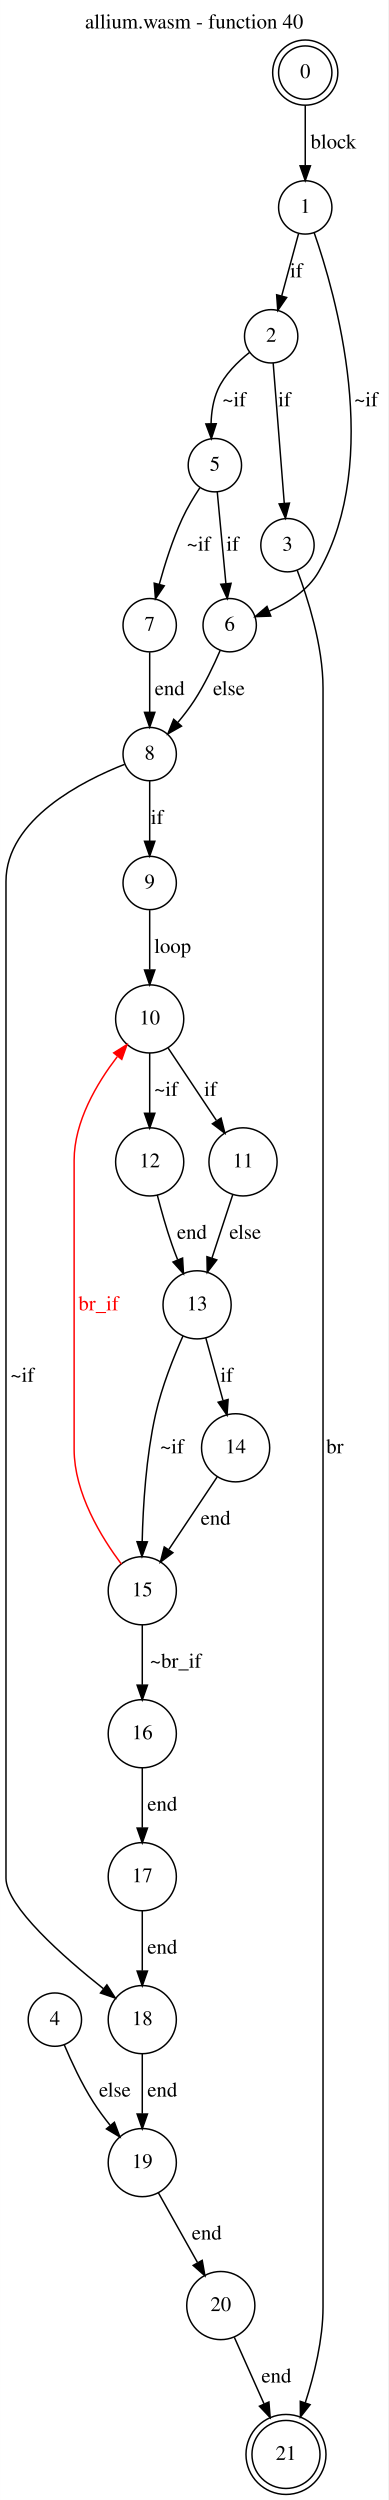
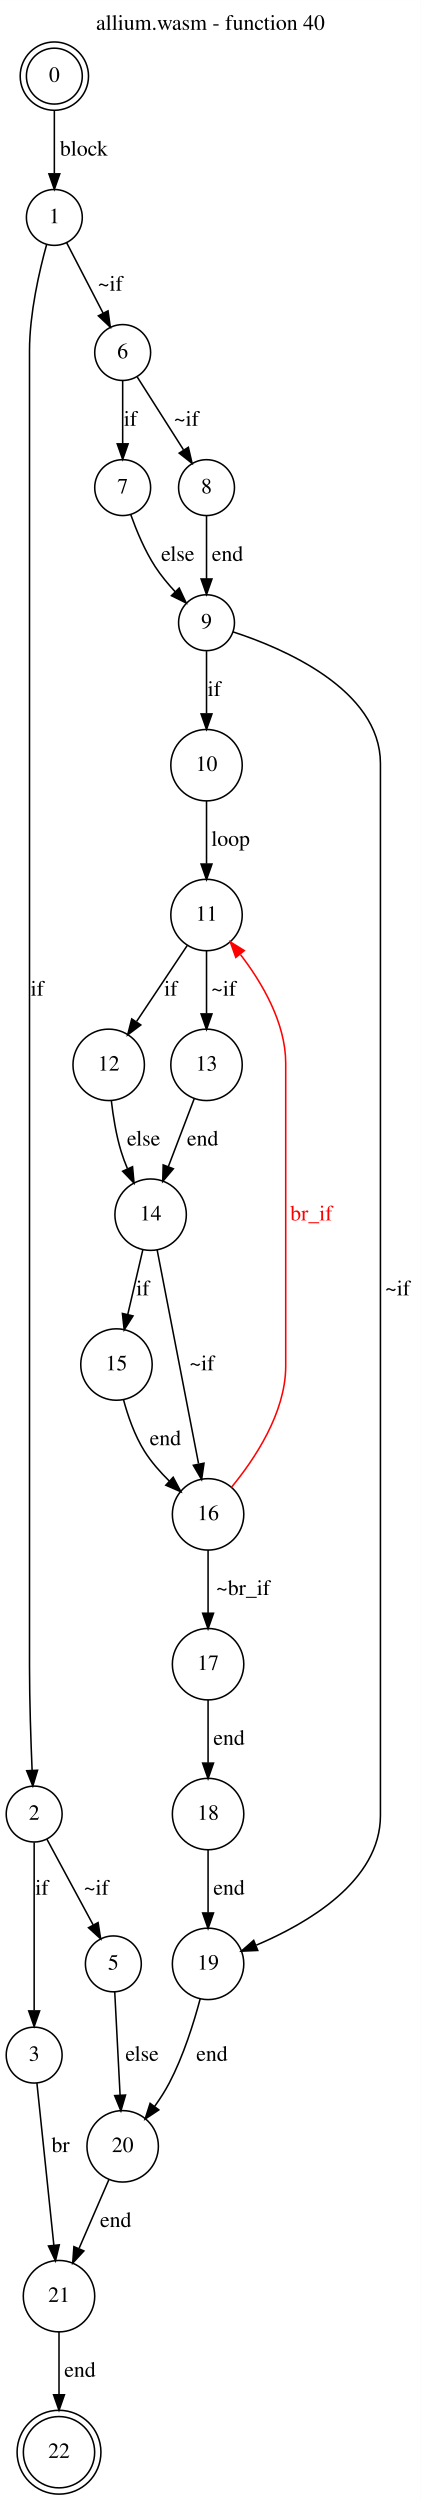
- <svg xmlns="http://www.w3.org/2000/svg" width="262pt" height="1687pt" viewBox="0.00 0.00 262.00 1687.46">
-   <g id="graph0" class="graph" transform="scale(1 1) rotate(0) translate(4 1683.46)">
-     <polygon fill="white" stroke="transparent" points="-4,4 -4,-1683.46 258,-1683.46 258,4 -4,4" />
-     <text text-anchor="middle" x="127" y="-1664.26" font-family="Times,serif" font-size="14.00">allium.wasm - function 40</text>
+ <svg xmlns="http://www.w3.org/2000/svg" width="271pt" height="1610pt" viewBox="0.00 0.00 271.00 1609.95">
+   <g id="graph0" class="graph" transform="scale(1 1) rotate(0) translate(4 1605.95)">
+     <polygon fill="white" stroke="transparent" points="-4,4 -4,-1605.95 267,-1605.95 267,4 -4,4" />
+     <text text-anchor="middle" x="131.5" y="-1586.75" font-family="Times,serif" font-size="14.00">allium.wasm - function 40</text>
    <g id="node1" class="node">
-       <ellipse fill="none" stroke="black" cx="202" cy="-1634.46" rx="18" ry="18" />
-       <ellipse fill="none" stroke="black" cx="202" cy="-1634.46" rx="22" ry="22" />
-       <text text-anchor="middle" x="202" y="-1630.76" font-family="Times,serif" font-size="14.00">0</text>
+       <ellipse fill="none" stroke="black" cx="31" cy="-1556.95" rx="18" ry="18" />
+       <ellipse fill="none" stroke="black" cx="31" cy="-1556.95" rx="22" ry="22" />
+       <text text-anchor="middle" x="31" y="-1553.25" font-family="Times,serif" font-size="14.00">0</text>
    </g>
    <g id="node3" class="node">
-       <ellipse fill="none" stroke="black" cx="202" cy="-1543.46" rx="18" ry="18" />
-       <text text-anchor="middle" x="202" y="-1539.76" font-family="Times,serif" font-size="14.00">1</text>
+       <ellipse fill="none" stroke="black" cx="31" cy="-1465.95" rx="18" ry="18" />
+       <text text-anchor="middle" x="31" y="-1462.25" font-family="Times,serif" font-size="14.00">1</text>
    </g>
    <g id="edge1" class="edge">
-       <path fill="none" stroke="black" d="M202,-1612.36C202,-1600.24 202,-1584.87 202,-1571.82" />
-       <polygon fill="black" stroke="black" points="205.5,-1571.52 202,-1561.52 198.5,-1571.52 205.5,-1571.52" />
-       <text text-anchor="middle" x="221" y="-1583.26" font-family="Times,serif" font-size="14.00">block</text>
+       <path fill="none" stroke="black" d="M31,-1534.86C31,-1522.73 31,-1507.36 31,-1494.31" />
+       <polygon fill="black" stroke="black" points="34.5,-1494.02 31,-1484.02 27.5,-1494.02 34.5,-1494.02" />
+       <text text-anchor="middle" x="50" y="-1505.75" font-family="Times,serif" font-size="14.00">block</text>
    </g>
    <g id="node2" class="node">
-       <ellipse fill="none" stroke="black" cx="189" cy="-26.75" rx="22.96" ry="22.96" />
-       <ellipse fill="none" stroke="black" cx="189" cy="-26.75" rx="27" ry="27" />
-       <text text-anchor="middle" x="189" y="-23.05" font-family="Times,serif" font-size="14.00">21</text>
+       <ellipse fill="none" stroke="black" cx="34" cy="-26.75" rx="22.96" ry="22.96" />
+       <ellipse fill="none" stroke="black" cx="34" cy="-26.75" rx="27" ry="27" />
+       <text text-anchor="middle" x="34" y="-23.05" font-family="Times,serif" font-size="14.00">22</text>
    </g>
    <g id="node4" class="node">
-       <ellipse fill="none" stroke="black" cx="179" cy="-1456.46" rx="18" ry="18" />
-       <text text-anchor="middle" x="179" y="-1452.76" font-family="Times,serif" font-size="14.00">2</text>
+       <ellipse fill="none" stroke="black" cx="18" cy="-437.73" rx="18" ry="18" />
+       <text text-anchor="middle" x="18" y="-434.03" font-family="Times,serif" font-size="14.00">2</text>
    </g>
    <g id="edge2" class="edge">
-       <path fill="none" stroke="black" d="M197.46,-1525.66C194.22,-1513.71 189.81,-1497.41 186.11,-1483.75" />
-       <polygon fill="black" stroke="black" points="189.45,-1482.66 183.46,-1473.92 182.69,-1484.49 189.45,-1482.66" />
-       <text text-anchor="middle" x="196" y="-1496.26" font-family="Times,serif" font-size="14.00">if</text>
+       <path fill="none" stroke="black" d="M26.03,-1448.51C21.33,-1431.51 15,-1404.13 15,-1379.95 15,-1379.95 15,-1379.95 15,-533.23 15,-510.59 15.87,-484.91 16.67,-466.05" />
+       <polygon fill="black" stroke="black" points="20.18,-465.94 17.13,-455.8 13.19,-465.63 20.18,-465.94" />
+       <text text-anchor="middle" x="20" y="-964.76" font-family="Times,serif" font-size="14.00">if</text>
    </g>
    <g id="node5" class="node">
-       <ellipse fill="none" stroke="black" cx="151" cy="-1261.46" rx="18" ry="18" />
-       <text text-anchor="middle" x="151" y="-1257.76" font-family="Times,serif" font-size="14.00">6</text>
+       <ellipse fill="none" stroke="black" cx="75" cy="-1378.95" rx="18" ry="18" />
+       <text text-anchor="middle" x="75" y="-1375.25" font-family="Times,serif" font-size="14.00">6</text>
    </g>
    <g id="edge3" class="edge">
-       <path fill="none" stroke="black" d="M208,-1526.47C222.39,-1485.25 254.56,-1373.3 211,-1297.46 203.8,-1284.91 190.17,-1276.44 177.73,-1270.98" />
-       <polygon fill="black" stroke="black" points="178.73,-1267.61 168.14,-1267.22 176.17,-1274.13 178.73,-1267.61" />
-       <text text-anchor="middle" x="243" y="-1409.26" font-family="Times,serif" font-size="14.00">~if</text>
+       <path fill="none" stroke="black" d="M38.87,-1449.76C45.4,-1437.14 54.8,-1418.96 62.39,-1404.32" />
+       <polygon fill="black" stroke="black" points="65.56,-1405.79 67.05,-1395.3 59.35,-1402.57 65.56,-1405.79" />
+       <text text-anchor="middle" x="67" y="-1418.75" font-family="Times,serif" font-size="14.00">~if</text>
    </g>
    <g id="node6" class="node">
-       <ellipse fill="none" stroke="black" cx="190" cy="-1315.46" rx="18" ry="18" />
-       <text text-anchor="middle" x="190" y="-1311.76" font-family="Times,serif" font-size="14.00">3</text>
+       <ellipse fill="none" stroke="black" cx="18" cy="-282.49" rx="18" ry="18" />
+       <text text-anchor="middle" x="18" y="-278.79" font-family="Times,serif" font-size="14.00">3</text>
    </g>
    <g id="edge4" class="edge">
-       <path fill="none" stroke="black" d="M180.35,-1438.41C182.22,-1414.76 185.63,-1371.72 187.85,-1343.61" />
-       <polygon fill="black" stroke="black" points="191.34,-1343.88 188.64,-1333.64 184.36,-1343.33 191.34,-1343.88" />
-       <text text-anchor="middle" x="188" y="-1409.26" font-family="Times,serif" font-size="14.00">if</text>
+       <path fill="none" stroke="black" d="M18,-419.45C18,-393.12 18,-342.71 18,-311.22" />
+       <polygon fill="black" stroke="black" points="21.5,-310.94 18,-300.94 14.5,-310.94 21.5,-310.94" />
+       <text text-anchor="middle" x="23" y="-385.78" font-family="Times,serif" font-size="14.00">if</text>
    </g>
    <g id="node7" class="node">
-       <ellipse fill="none" stroke="black" cx="141" cy="-1369.46" rx="18" ry="18" />
-       <text text-anchor="middle" x="141" y="-1365.76" font-family="Times,serif" font-size="14.00">5</text>
+       <ellipse fill="none" stroke="black" cx="69" cy="-341.24" rx="18" ry="18" />
+       <text text-anchor="middle" x="69" y="-337.54" font-family="Times,serif" font-size="14.00">5</text>
    </g>
    <g id="edge5" class="edge">
-       <path fill="none" stroke="black" d="M164.41,-1445.6C156.55,-1439.39 147.55,-1430.64 143,-1420.46 139.84,-1413.37 138.64,-1405.13 138.42,-1397.42" />
-       <polygon fill="black" stroke="black" points="141.92,-1397.45 138.63,-1387.37 134.92,-1397.3 141.92,-1397.45" />
-       <text text-anchor="middle" x="154" y="-1409.26" font-family="Times,serif" font-size="14.00">~if</text>
+       <path fill="none" stroke="black" d="M26.19,-421.55C34.22,-406.67 46.59,-383.76 55.97,-366.38" />
+       <polygon fill="black" stroke="black" points="59.16,-367.84 60.83,-357.38 53,-364.52 59.16,-367.84" />
+       <text text-anchor="middle" x="58" y="-385.78" font-family="Times,serif" font-size="14.00">~if</text>
+     </g>
+     <g id="node10" class="node">
+       <ellipse fill="none" stroke="black" cx="75" cy="-1291.95" rx="18" ry="18" />
+       <text text-anchor="middle" x="75" y="-1288.25" font-family="Times,serif" font-size="14.00">7</text>
+     </g>
+     <g id="edge8" class="edge">
+       <path fill="none" stroke="black" d="M75,-1360.75C75,-1349.11 75,-1333.5 75,-1320.19" />
+       <polygon fill="black" stroke="black" points="78.5,-1320.13 75,-1310.13 71.5,-1320.13 78.5,-1320.13" />
+       <text text-anchor="middle" x="80" y="-1331.75" font-family="Times,serif" font-size="14.00">if</text>
    </g>
    <g id="node11" class="node">
-       <ellipse fill="none" stroke="black" cx="97" cy="-1174.46" rx="18" ry="18" />
-       <text text-anchor="middle" x="97" y="-1170.76" font-family="Times,serif" font-size="14.00">8</text>
+       <ellipse fill="none" stroke="black" cx="129" cy="-1291.95" rx="18" ry="18" />
+       <text text-anchor="middle" x="129" y="-1288.25" font-family="Times,serif" font-size="14.00">8</text>
+     </g>
+     <g id="edge9" class="edge">
+       <path fill="none" stroke="black" d="M84.41,-1363.15C92.61,-1350.23 104.66,-1331.26 114.17,-1316.3" />
+       <polygon fill="black" stroke="black" points="117.29,-1317.91 119.7,-1307.59 111.39,-1314.15 117.29,-1317.91" />
+       <text text-anchor="middle" x="116" y="-1331.75" font-family="Times,serif" font-size="14.00">~if</text>
+     </g>
+     <g id="node8" class="node">
+       <ellipse fill="none" stroke="black" cx="34" cy="-127.24" rx="23" ry="23" />
+       <text text-anchor="middle" x="34" y="-123.54" font-family="Times,serif" font-size="14.00">21</text>
+     </g>
+     <g id="edge6" class="edge">
+       <path fill="none" stroke="black" d="M19.77,-264.5C22.4,-239.37 27.36,-191.83 30.68,-160.08" />
+       <polygon fill="black" stroke="black" points="34.17,-160.29 31.73,-149.98 27.21,-159.56 34.17,-160.29" />
+       <text text-anchor="middle" x="35" y="-220.04" font-family="Times,serif" font-size="14.00">br</text>
+     </g>
+     <g id="node9" class="node">
+       <ellipse fill="none" stroke="black" cx="75" cy="-223.74" rx="23" ry="23" />
+       <text text-anchor="middle" x="75" y="-220.04" font-family="Times,serif" font-size="14.00">20</text>
+     </g>
+     <g id="edge7" class="edge">
+       <path fill="none" stroke="black" d="M69.89,-323.19C70.79,-305.72 72.23,-278.14 73.34,-256.6" />
+       <polygon fill="black" stroke="black" points="76.84,-256.76 73.86,-246.59 69.85,-256.4 76.84,-256.76" />
+       <text text-anchor="middle" x="87.5" y="-278.79" font-family="Times,serif" font-size="14.00">else</text>
+     </g>
+     <g id="edge28" class="edge">
+       <path fill="none" stroke="black" d="M34,-104.38C34,-92.46 34,-77.4 34,-63.79" />
+       <polygon fill="black" stroke="black" points="37.5,-63.74 34,-53.74 30.5,-63.74 37.5,-63.74" />
+       <text text-anchor="middle" x="47.5" y="-75.3" font-family="Times,serif" font-size="14.00">end</text>
+     </g>
+     <g id="edge27" class="edge">
+       <path fill="none" stroke="black" d="M66.3,-202.7C60.69,-189.76 53.28,-172.69 46.98,-158.15" />
+       <polygon fill="black" stroke="black" points="50.02,-156.36 42.82,-148.58 43.59,-159.15 50.02,-156.36" />
+       <text text-anchor="middle" x="70.5" y="-171.79" font-family="Times,serif" font-size="14.00">end</text>
+     </g>
+     <g id="node12" class="node">
+       <ellipse fill="none" stroke="black" cx="129" cy="-1204.95" rx="18" ry="18" />
+       <text text-anchor="middle" x="129" y="-1201.25" font-family="Times,serif" font-size="14.00">9</text>
    </g>
    <g id="edge10" class="edge">
-       <path fill="none" stroke="black" d="M144.65,-1244.57C140.3,-1234.45 134.05,-1221.26 127,-1210.46 123.77,-1205.51 119.92,-1200.51 116.06,-1195.9" />
-       <polygon fill="black" stroke="black" points="118.47,-1193.34 109.26,-1188.11 113.2,-1197.94 118.47,-1193.34" />
-       <text text-anchor="middle" x="150.5" y="-1214.26" font-family="Times,serif" font-size="14.00">else</text>
-     </g>
-     <g id="edge6" class="edge">
-       <path fill="none" stroke="black" d="M196.56,-1298.54C203.66,-1279.83 214,-1247.68 214,-1218.96 214,-1218.96 214,-1218.96 214,-126.24 214,-104.26 208.08,-80.34 202,-61.58" />
-       <polygon fill="black" stroke="black" points="205.27,-60.34 198.74,-52.01 198.65,-62.6 205.27,-60.34" />
-       <text text-anchor="middle" x="222" y="-702.52" font-family="Times,serif" font-size="14.00">br</text>
-     </g>
-     <g id="edge8" class="edge">
-       <path fill="none" stroke="black" d="M142.61,-1351.42C144.18,-1334.73 146.61,-1309.03 148.44,-1289.54" />
-       <polygon fill="black" stroke="black" points="151.94,-1289.73 149.4,-1279.44 144.97,-1289.07 151.94,-1289.73" />
-       <text text-anchor="middle" x="153" y="-1311.76" font-family="Times,serif" font-size="14.00">if</text>
-     </g>
-     <g id="node10" class="node">
-       <ellipse fill="none" stroke="black" cx="97" cy="-1261.46" rx="18" ry="18" />
-       <text text-anchor="middle" x="97" y="-1257.76" font-family="Times,serif" font-size="14.00">7</text>
-     </g>
-     <g id="edge9" class="edge">
-       <path fill="none" stroke="black" d="M130.91,-1354.29C126.82,-1348.1 122.3,-1340.63 119,-1333.46 112.47,-1319.25 107.2,-1302.6 103.45,-1288.99" />
-       <polygon fill="black" stroke="black" points="106.82,-1288.04 100.89,-1279.26 100.05,-1289.83 106.82,-1288.04" />
-       <text text-anchor="middle" x="130" y="-1311.76" font-family="Times,serif" font-size="14.00">~if</text>
-     </g>
-     <g id="node8" class="node">
-       <ellipse fill="none" stroke="black" cx="33" cy="-320.24" rx="18" ry="18" />
-       <text text-anchor="middle" x="33" y="-316.54" font-family="Times,serif" font-size="14.00">4</text>
-     </g>
-     <g id="node9" class="node">
-       <ellipse fill="none" stroke="black" cx="92" cy="-223.74" rx="23" ry="23" />
-       <text text-anchor="middle" x="92" y="-220.04" font-family="Times,serif" font-size="14.00">19</text>
-     </g>
-     <g id="edge7" class="edge">
-       <path fill="none" stroke="black" d="M39.29,-303.35C44.04,-292.11 51.07,-276.9 59,-264.49 62.34,-259.26 66.28,-253.95 70.26,-248.99" />
-       <polygon fill="black" stroke="black" points="73.17,-250.97 76.89,-241.05 67.8,-246.48 73.17,-250.97" />
-       <text text-anchor="middle" x="73.5" y="-268.29" font-family="Times,serif" font-size="14.00">else</text>
+       <path fill="none" stroke="black" d="M80.24,-1274.46C83.85,-1264.34 89.22,-1251.37 96,-1240.95 99.65,-1235.35 104.24,-1229.82 108.83,-1224.88" />
+       <polygon fill="black" stroke="black" points="111.41,-1227.25 115.91,-1217.66 106.41,-1222.35 111.41,-1227.25" />
+       <text text-anchor="middle" x="110.5" y="-1244.75" font-family="Times,serif" font-size="14.00">else</text>
+     </g>
+     <g id="edge11" class="edge">
+       <path fill="none" stroke="black" d="M129,-1273.75C129,-1262.11 129,-1246.5 129,-1233.19" />
+       <polygon fill="black" stroke="black" points="132.5,-1233.13 129,-1223.13 125.5,-1233.13 132.5,-1233.13" />
+       <text text-anchor="middle" x="142.5" y="-1244.75" font-family="Times,serif" font-size="14.00">end</text>
+     </g>
+     <g id="node13" class="node">
+       <ellipse fill="none" stroke="black" cx="129" cy="-1113.2" rx="23" ry="23" />
+       <text text-anchor="middle" x="129" y="-1109.5" font-family="Times,serif" font-size="14.00">10</text>
+     </g>
+     <g id="edge12" class="edge">
+       <path fill="none" stroke="black" d="M129,-1186.65C129,-1175.31 129,-1160.15 129,-1146.62" />
+       <polygon fill="black" stroke="black" points="132.5,-1146.23 129,-1136.23 125.5,-1146.23 132.5,-1146.23" />
+       <text text-anchor="middle" x="134" y="-1157.75" font-family="Times,serif" font-size="14.00">if</text>
+     </g>
+     <g id="node14" class="node">
+       <ellipse fill="none" stroke="black" cx="130" cy="-341.24" rx="23" ry="23" />
+       <text text-anchor="middle" x="130" y="-337.54" font-family="Times,serif" font-size="14.00">19</text>
+     </g>
+     <g id="edge13" class="edge">
+       <path fill="none" stroke="black" d="M146.01,-1199.06C177.34,-1188.88 241,-1162.29 241,-1114.2 241,-1114.2 241,-1114.2 241,-436.73 241,-394.53 193.91,-367.21 161.07,-353.3" />
+       <polygon fill="black" stroke="black" points="161.99,-349.89 151.4,-349.41 159.37,-356.39 161.99,-349.89" />
+       <text text-anchor="middle" x="252" y="-771.77" font-family="Times,serif" font-size="14.00">~if</text>
+     </g>
+     <g id="node15" class="node">
+       <ellipse fill="none" stroke="black" cx="129" cy="-1016.71" rx="23" ry="23" />
+       <text text-anchor="middle" x="129" y="-1013.01" font-family="Times,serif" font-size="14.00">11</text>
+     </g>
+     <g id="edge14" class="edge">
+       <path fill="none" stroke="black" d="M129,-1090.29C129,-1078.24 129,-1063.08 129,-1049.73" />
+       <polygon fill="black" stroke="black" points="132.5,-1049.51 129,-1039.51 125.5,-1049.51 132.5,-1049.51" />
+       <text text-anchor="middle" x="144.5" y="-1061.26" font-family="Times,serif" font-size="14.00">loop</text>
+     </g>
+     <g id="edge26" class="edge">
+       <path fill="none" stroke="black" d="M124.97,-318.91C120.82,-303.31 114.13,-281.91 105,-264.49 102.34,-259.41 99.05,-254.3 95.63,-249.52" />
+       <polygon fill="black" stroke="black" points="98.27,-247.2 89.45,-241.33 92.68,-251.42 98.27,-247.2" />
+       <text text-anchor="middle" x="132.5" y="-278.79" font-family="Times,serif" font-size="14.00">end</text>
+     </g>
+     <g id="node16" class="node">
+       <ellipse fill="none" stroke="black" cx="66" cy="-920.21" rx="23" ry="23" />
+       <text text-anchor="middle" x="66" y="-916.51" font-family="Times,serif" font-size="14.00">12</text>
+     </g>
+     <g id="edge15" class="edge">
+       <path fill="none" stroke="black" d="M116.55,-997.04C107.26,-983.1 94.42,-963.85 84.01,-948.23" />
+       <polygon fill="black" stroke="black" points="86.67,-945.9 78.21,-939.52 80.84,-949.78 86.67,-945.9" />
+       <text text-anchor="middle" x="106" y="-964.76" font-family="Times,serif" font-size="14.00">if</text>
+     </g>
+     <g id="node17" class="node">
+       <ellipse fill="none" stroke="black" cx="129" cy="-920.21" rx="23" ry="23" />
+       <text text-anchor="middle" x="129" y="-916.51" font-family="Times,serif" font-size="14.00">13</text>
+     </g>
+     <g id="edge16" class="edge">
+       <path fill="none" stroke="black" d="M129,-993.79C129,-981.74 129,-966.58 129,-953.23" />
+       <polygon fill="black" stroke="black" points="132.5,-953.01 129,-943.01 125.5,-953.01 132.5,-953.01" />
+       <text text-anchor="middle" x="140" y="-964.76" font-family="Times,serif" font-size="14.00">~if</text>
+     </g>
+     <g id="node18" class="node">
+       <ellipse fill="none" stroke="black" cx="93" cy="-823.72" rx="23" ry="23" />
+       <text text-anchor="middle" x="93" y="-820.02" font-family="Times,serif" font-size="14.00">14</text>
+     </g>
+     <g id="edge17" class="edge">
+       <path fill="none" stroke="black" d="M67.68,-897.3C68.84,-887.15 70.78,-875.03 74,-864.46 75.11,-860.81 76.51,-857.07 78.05,-853.41" />
+       <polygon fill="black" stroke="black" points="81.35,-854.61 82.32,-844.06 74.98,-851.7 81.35,-854.61" />
+       <text text-anchor="middle" x="88.5" y="-868.26" font-family="Times,serif" font-size="14.00">else</text>
+     </g>
+     <g id="edge18" class="edge">
+       <path fill="none" stroke="black" d="M121.19,-898.71C116.28,-885.83 109.87,-869 104.4,-854.64" />
+       <polygon fill="black" stroke="black" points="107.63,-853.28 100.8,-845.18 101.09,-855.77 107.63,-853.28" />
+       <text text-anchor="middle" x="126.5" y="-868.26" font-family="Times,serif" font-size="14.00">end</text>
+     </g>
+     <g id="node19" class="node">
+       <ellipse fill="none" stroke="black" cx="71" cy="-727.22" rx="23" ry="23" />
+       <text text-anchor="middle" x="71" y="-723.52" font-family="Times,serif" font-size="14.00">15</text>
+     </g>
+     <g id="edge19" class="edge">
+       <path fill="none" stroke="black" d="M88.01,-801.27C85.14,-788.95 81.48,-773.25 78.3,-759.56" />
+       <polygon fill="black" stroke="black" points="81.65,-758.52 75.97,-749.58 74.83,-760.11 81.65,-758.52" />
+       <text text-anchor="middle" x="88" y="-771.77" font-family="Times,serif" font-size="14.00">if</text>
+     </g>
+     <g id="node20" class="node">
+       <ellipse fill="none" stroke="black" cx="130" cy="-630.72" rx="23" ry="23" />
+       <text text-anchor="middle" x="130" y="-627.02" font-family="Times,serif" font-size="14.00">16</text>
+     </g>
+     <g id="edge20" class="edge">
+       <path fill="none" stroke="black" d="M97.17,-801.18C103.69,-767.56 116.3,-702.43 123.86,-663.44" />
+       <polygon fill="black" stroke="black" points="127.38,-663.67 125.84,-653.18 120.5,-662.33 127.38,-663.67" />
+       <text text-anchor="middle" x="126" y="-723.52" font-family="Times,serif" font-size="14.00">~if</text>
+     </g>
+     <g id="edge21" class="edge">
+       <path fill="none" stroke="black" d="M75.45,-704.9C78.28,-694.31 82.63,-681.65 89,-671.47 93.36,-664.5 99.21,-657.87 105.11,-652.1" />
+       <polygon fill="black" stroke="black" points="107.53,-654.63 112.51,-645.28 102.79,-649.48 107.53,-654.63" />
+       <text text-anchor="middle" x="102.5" y="-675.27" font-family="Times,serif" font-size="14.00">end</text>
+     </g>
+     <g id="edge23" class="edge">
+       <path fill="none" stroke="red" d="M145,-648.1C159.73,-665.93 180,-695.97 180,-726.22 180,-921.21 180,-921.21 180,-921.21 180,-947.33 164.73,-973.15 150.9,-991.19" />
+       <polygon fill="red" stroke="red" points="147.85,-989.4 144.3,-999.39 153.3,-993.79 147.85,-989.4" />
+       <text text-anchor="middle" x="196.5" y="-820.02" font-family="Times,serif" font-size="14.00" fill="red">br_if</text>
+     </g>
+     <g id="node21" class="node">
+       <ellipse fill="none" stroke="black" cx="130" cy="-534.23" rx="23" ry="23" />
+       <text text-anchor="middle" x="130" y="-530.53" font-family="Times,serif" font-size="14.00">17</text>
+     </g>
+     <g id="edge22" class="edge">
+       <path fill="none" stroke="black" d="M130,-607.81C130,-595.76 130,-580.6 130,-567.25" />
+       <polygon fill="black" stroke="black" points="133.5,-567.03 130,-557.03 126.5,-567.03 133.5,-567.03" />
+       <text text-anchor="middle" x="152.5" y="-578.78" font-family="Times,serif" font-size="14.00">~br_if</text>
    </g>
    <g id="node22" class="node">
-       <ellipse fill="none" stroke="black" cx="145" cy="-127.24" rx="23" ry="23" />
-       <text text-anchor="middle" x="145" y="-123.54" font-family="Times,serif" font-size="14.00">20</text>
-     </g>
-     <g id="edge27" class="edge">
-       <path fill="none" stroke="black" d="M102.73,-203.62C110.34,-190.04 120.69,-171.59 129.24,-156.35" />
-       <polygon fill="black" stroke="black" points="132.45,-157.77 134.29,-147.34 126.35,-154.35 132.45,-157.77" />
-       <text text-anchor="middle" x="135.5" y="-171.79" font-family="Times,serif" font-size="14.00">end</text>
-     </g>
-     <g id="edge11" class="edge">
-       <path fill="none" stroke="black" d="M97,-1243.25C97,-1231.62 97,-1216 97,-1202.69" />
-       <polygon fill="black" stroke="black" points="100.5,-1202.63 97,-1192.63 93.5,-1202.63 100.5,-1202.63" />
-       <text text-anchor="middle" x="110.5" y="-1214.26" font-family="Times,serif" font-size="14.00">end</text>
-     </g>
-     <g id="node12" class="node">
-       <ellipse fill="none" stroke="black" cx="97" cy="-1087.46" rx="18" ry="18" />
-       <text text-anchor="middle" x="97" y="-1083.76" font-family="Times,serif" font-size="14.00">9</text>
-     </g>
-     <g id="edge12" class="edge">
-       <path fill="none" stroke="black" d="M97,-1156.25C97,-1144.62 97,-1129 97,-1115.69" />
-       <polygon fill="black" stroke="black" points="100.5,-1115.63 97,-1105.63 93.5,-1115.63 100.5,-1115.63" />
-       <text text-anchor="middle" x="102" y="-1127.26" font-family="Times,serif" font-size="14.00">if</text>
-     </g>
-     <g id="node13" class="node">
-       <ellipse fill="none" stroke="black" cx="92" cy="-320.24" rx="23" ry="23" />
-       <text text-anchor="middle" x="92" y="-316.54" font-family="Times,serif" font-size="14.00">18</text>
-     </g>
-     <g id="edge13" class="edge">
-       <path fill="none" stroke="black" d="M80.1,-1167.56C52.31,-1156.66 0,-1130.55 0,-1088.46 0,-1088.46 0,-1088.46 0,-415.73 0,-396.75 38.61,-362.7 65.81,-341.08" />
-       <polygon fill="black" stroke="black" points="68.11,-343.72 73.82,-334.79 63.79,-338.21 68.11,-343.72" />
-       <text text-anchor="middle" x="11" y="-750.77" font-family="Times,serif" font-size="14.00">~if</text>
-     </g>
-     <g id="node14" class="node">
-       <ellipse fill="none" stroke="black" cx="97" cy="-995.71" rx="23" ry="23" />
-       <text text-anchor="middle" x="97" y="-992.01" font-family="Times,serif" font-size="14.00">10</text>
-     </g>
-     <g id="edge14" class="edge">
-       <path fill="none" stroke="black" d="M97,-1069.15C97,-1057.82 97,-1042.65 97,-1029.13" />
-       <polygon fill="black" stroke="black" points="100.5,-1028.73 97,-1018.73 93.5,-1028.73 100.5,-1028.73" />
-       <text text-anchor="middle" x="112.5" y="-1040.26" font-family="Times,serif" font-size="14.00">loop</text>
-     </g>
-     <g id="edge26" class="edge">
-       <path fill="none" stroke="black" d="M92,-297.32C92,-285.27 92,-270.11 92,-256.76" />
-       <polygon fill="black" stroke="black" points="95.5,-256.54 92,-246.54 88.5,-256.54 95.5,-256.54" />
-       <text text-anchor="middle" x="105.5" y="-268.29" font-family="Times,serif" font-size="14.00">end</text>
-     </g>
-     <g id="node15" class="node">
-       <ellipse fill="none" stroke="black" cx="160" cy="-899.21" rx="23" ry="23" />
-       <text text-anchor="middle" x="160" y="-895.51" font-family="Times,serif" font-size="14.00">11</text>
-     </g>
-     <g id="edge15" class="edge">
-       <path fill="none" stroke="black" d="M109.45,-976.04C118.74,-962.1 131.58,-942.85 141.99,-927.23" />
-       <polygon fill="black" stroke="black" points="145.16,-928.78 147.79,-918.52 139.33,-924.9 145.16,-928.78" />
-       <text text-anchor="middle" x="138" y="-943.76" font-family="Times,serif" font-size="14.00">if</text>
-     </g>
-     <g id="node16" class="node">
-       <ellipse fill="none" stroke="black" cx="97" cy="-899.21" rx="23" ry="23" />
-       <text text-anchor="middle" x="97" y="-895.51" font-family="Times,serif" font-size="14.00">12</text>
-     </g>
-     <g id="edge16" class="edge">
-       <path fill="none" stroke="black" d="M97,-972.79C97,-960.74 97,-945.58 97,-932.23" />
-       <polygon fill="black" stroke="black" points="100.5,-932.01 97,-922.01 93.5,-932.01 100.5,-932.01" />
-       <text text-anchor="middle" x="108" y="-943.76" font-family="Times,serif" font-size="14.00">~if</text>
-     </g>
-     <g id="node17" class="node">
-       <ellipse fill="none" stroke="black" cx="129" cy="-802.72" rx="23" ry="23" />
-       <text text-anchor="middle" x="129" y="-799.02" font-family="Times,serif" font-size="14.00">13</text>
-     </g>
-     <g id="edge17" class="edge">
-       <path fill="none" stroke="black" d="M153.12,-877.24C148.99,-864.64 143.65,-848.38 139.05,-834.36" />
-       <polygon fill="black" stroke="black" points="142.3,-833.04 135.86,-824.63 135.65,-835.22 142.3,-833.04" />
-       <text text-anchor="middle" x="161.5" y="-847.26" font-family="Times,serif" font-size="14.00">else</text>
-     </g>
-     <g id="edge18" class="edge">
-       <path fill="none" stroke="black" d="M102.1,-876.95C104.74,-866.72 108.2,-854.35 112,-843.46 113.17,-840.1 114.5,-836.62 115.87,-833.18" />
-       <polygon fill="black" stroke="black" points="119.2,-834.3 119.81,-823.73 112.73,-831.61 119.2,-834.3" />
-       <text text-anchor="middle" x="125.5" y="-847.26" font-family="Times,serif" font-size="14.00">end</text>
-     </g>
-     <g id="node18" class="node">
-       <ellipse fill="none" stroke="black" cx="155" cy="-706.22" rx="23" ry="23" />
-       <text text-anchor="middle" x="155" y="-702.52" font-family="Times,serif" font-size="14.00">14</text>
-     </g>
-     <g id="edge19" class="edge">
-       <path fill="none" stroke="black" d="M134.9,-780.27C138.31,-767.86 142.67,-752.03 146.46,-738.27" />
-       <polygon fill="black" stroke="black" points="149.93,-738.82 149.21,-728.25 143.19,-736.97 149.93,-738.82" />
-       <text text-anchor="middle" x="149" y="-750.77" font-family="Times,serif" font-size="14.00">if</text>
-     </g>
-     <g id="node19" class="node">
-       <ellipse fill="none" stroke="black" cx="92" cy="-609.72" rx="23" ry="23" />
-       <text text-anchor="middle" x="92" y="-606.02" font-family="Times,serif" font-size="14.00">15</text>
-     </g>
-     <g id="edge20" class="edge">
-       <path fill="none" stroke="black" d="M119.53,-781.83C113.15,-767.47 105.17,-747.45 101,-728.97 94.56,-700.4 92.5,-667.08 91.94,-643.11" />
-       <polygon fill="black" stroke="black" points="95.43,-642.74 91.78,-632.8 88.43,-642.85 95.43,-642.74" />
-       <text text-anchor="middle" x="112" y="-702.52" font-family="Times,serif" font-size="14.00">~if</text>
-     </g>
-     <g id="edge21" class="edge">
-       <path fill="none" stroke="black" d="M142.55,-686.55C133.26,-672.61 120.42,-653.36 110.01,-637.74" />
-       <polygon fill="black" stroke="black" points="112.67,-635.41 104.21,-629.03 106.84,-639.29 112.67,-635.41" />
-       <text text-anchor="middle" x="141.5" y="-654.27" font-family="Times,serif" font-size="14.00">end</text>
-     </g>
-     <g id="edge23" class="edge">
-       <path fill="none" stroke="red" d="M77.95,-627.63C64.42,-645.67 46,-675.66 46,-705.22 46,-900.21 46,-900.21 46,-900.21 46,-926.33 61.27,-952.15 75.1,-970.19" />
-       <polygon fill="red" stroke="red" points="72.7,-972.79 81.7,-978.39 78.15,-968.4 72.7,-972.79" />
-       <text text-anchor="middle" x="62.5" y="-799.02" font-family="Times,serif" font-size="14.00" fill="red">br_if</text>
-     </g>
-     <g id="node20" class="node">
-       <ellipse fill="none" stroke="black" cx="92" cy="-513.23" rx="23" ry="23" />
-       <text text-anchor="middle" x="92" y="-509.53" font-family="Times,serif" font-size="14.00">16</text>
-     </g>
-     <g id="edge22" class="edge">
-       <path fill="none" stroke="black" d="M92,-586.81C92,-574.76 92,-559.6 92,-546.25" />
-       <polygon fill="black" stroke="black" points="95.5,-546.03 92,-536.03 88.5,-546.03 95.5,-546.03" />
-       <text text-anchor="middle" x="114.5" y="-557.78" font-family="Times,serif" font-size="14.00">~br_if</text>
-     </g>
-     <g id="node21" class="node">
-       <ellipse fill="none" stroke="black" cx="92" cy="-416.73" rx="23" ry="23" />
-       <text text-anchor="middle" x="92" y="-413.03" font-family="Times,serif" font-size="14.00">17</text>
+       <ellipse fill="none" stroke="black" cx="130" cy="-437.73" rx="23" ry="23" />
+       <text text-anchor="middle" x="130" y="-434.03" font-family="Times,serif" font-size="14.00">18</text>
    </g>
    <g id="edge24" class="edge">
-       <path fill="none" stroke="black" d="M92,-490.31C92,-478.27 92,-463.1 92,-449.75" />
-       <polygon fill="black" stroke="black" points="95.5,-449.53 92,-439.53 88.5,-449.53 95.5,-449.53" />
-       <text text-anchor="middle" x="105.5" y="-461.28" font-family="Times,serif" font-size="14.00">end</text>
+       <path fill="none" stroke="black" d="M130,-511.31C130,-499.27 130,-484.1 130,-470.75" />
+       <polygon fill="black" stroke="black" points="133.5,-470.53 130,-460.53 126.5,-470.53 133.5,-470.53" />
+       <text text-anchor="middle" x="143.5" y="-482.28" font-family="Times,serif" font-size="14.00">end</text>
    </g>
    <g id="edge25" class="edge">
-       <path fill="none" stroke="black" d="M92,-393.82C92,-381.77 92,-366.6 92,-353.26" />
-       <polygon fill="black" stroke="black" points="95.5,-353.03 92,-343.03 88.5,-353.03 95.5,-353.03" />
-       <text text-anchor="middle" x="105.5" y="-364.78" font-family="Times,serif" font-size="14.00">end</text>
-     </g>
-     <g id="edge28" class="edge">
-       <path fill="none" stroke="black" d="M154.12,-105.84C159.9,-92.89 167.51,-75.85 174.15,-60.99" />
-       <polygon fill="black" stroke="black" points="177.46,-62.16 178.35,-51.6 171.07,-59.3 177.46,-62.16" />
-       <text text-anchor="middle" x="182.5" y="-75.3" font-family="Times,serif" font-size="14.00">end</text>
+       <path fill="none" stroke="black" d="M130,-414.82C130,-402.77 130,-387.6 130,-374.26" />
+       <polygon fill="black" stroke="black" points="133.5,-374.03 130,-364.03 126.5,-374.03 133.5,-374.03" />
+       <text text-anchor="middle" x="143.5" y="-385.78" font-family="Times,serif" font-size="14.00">end</text>
    </g>
  </g>
</svg>
